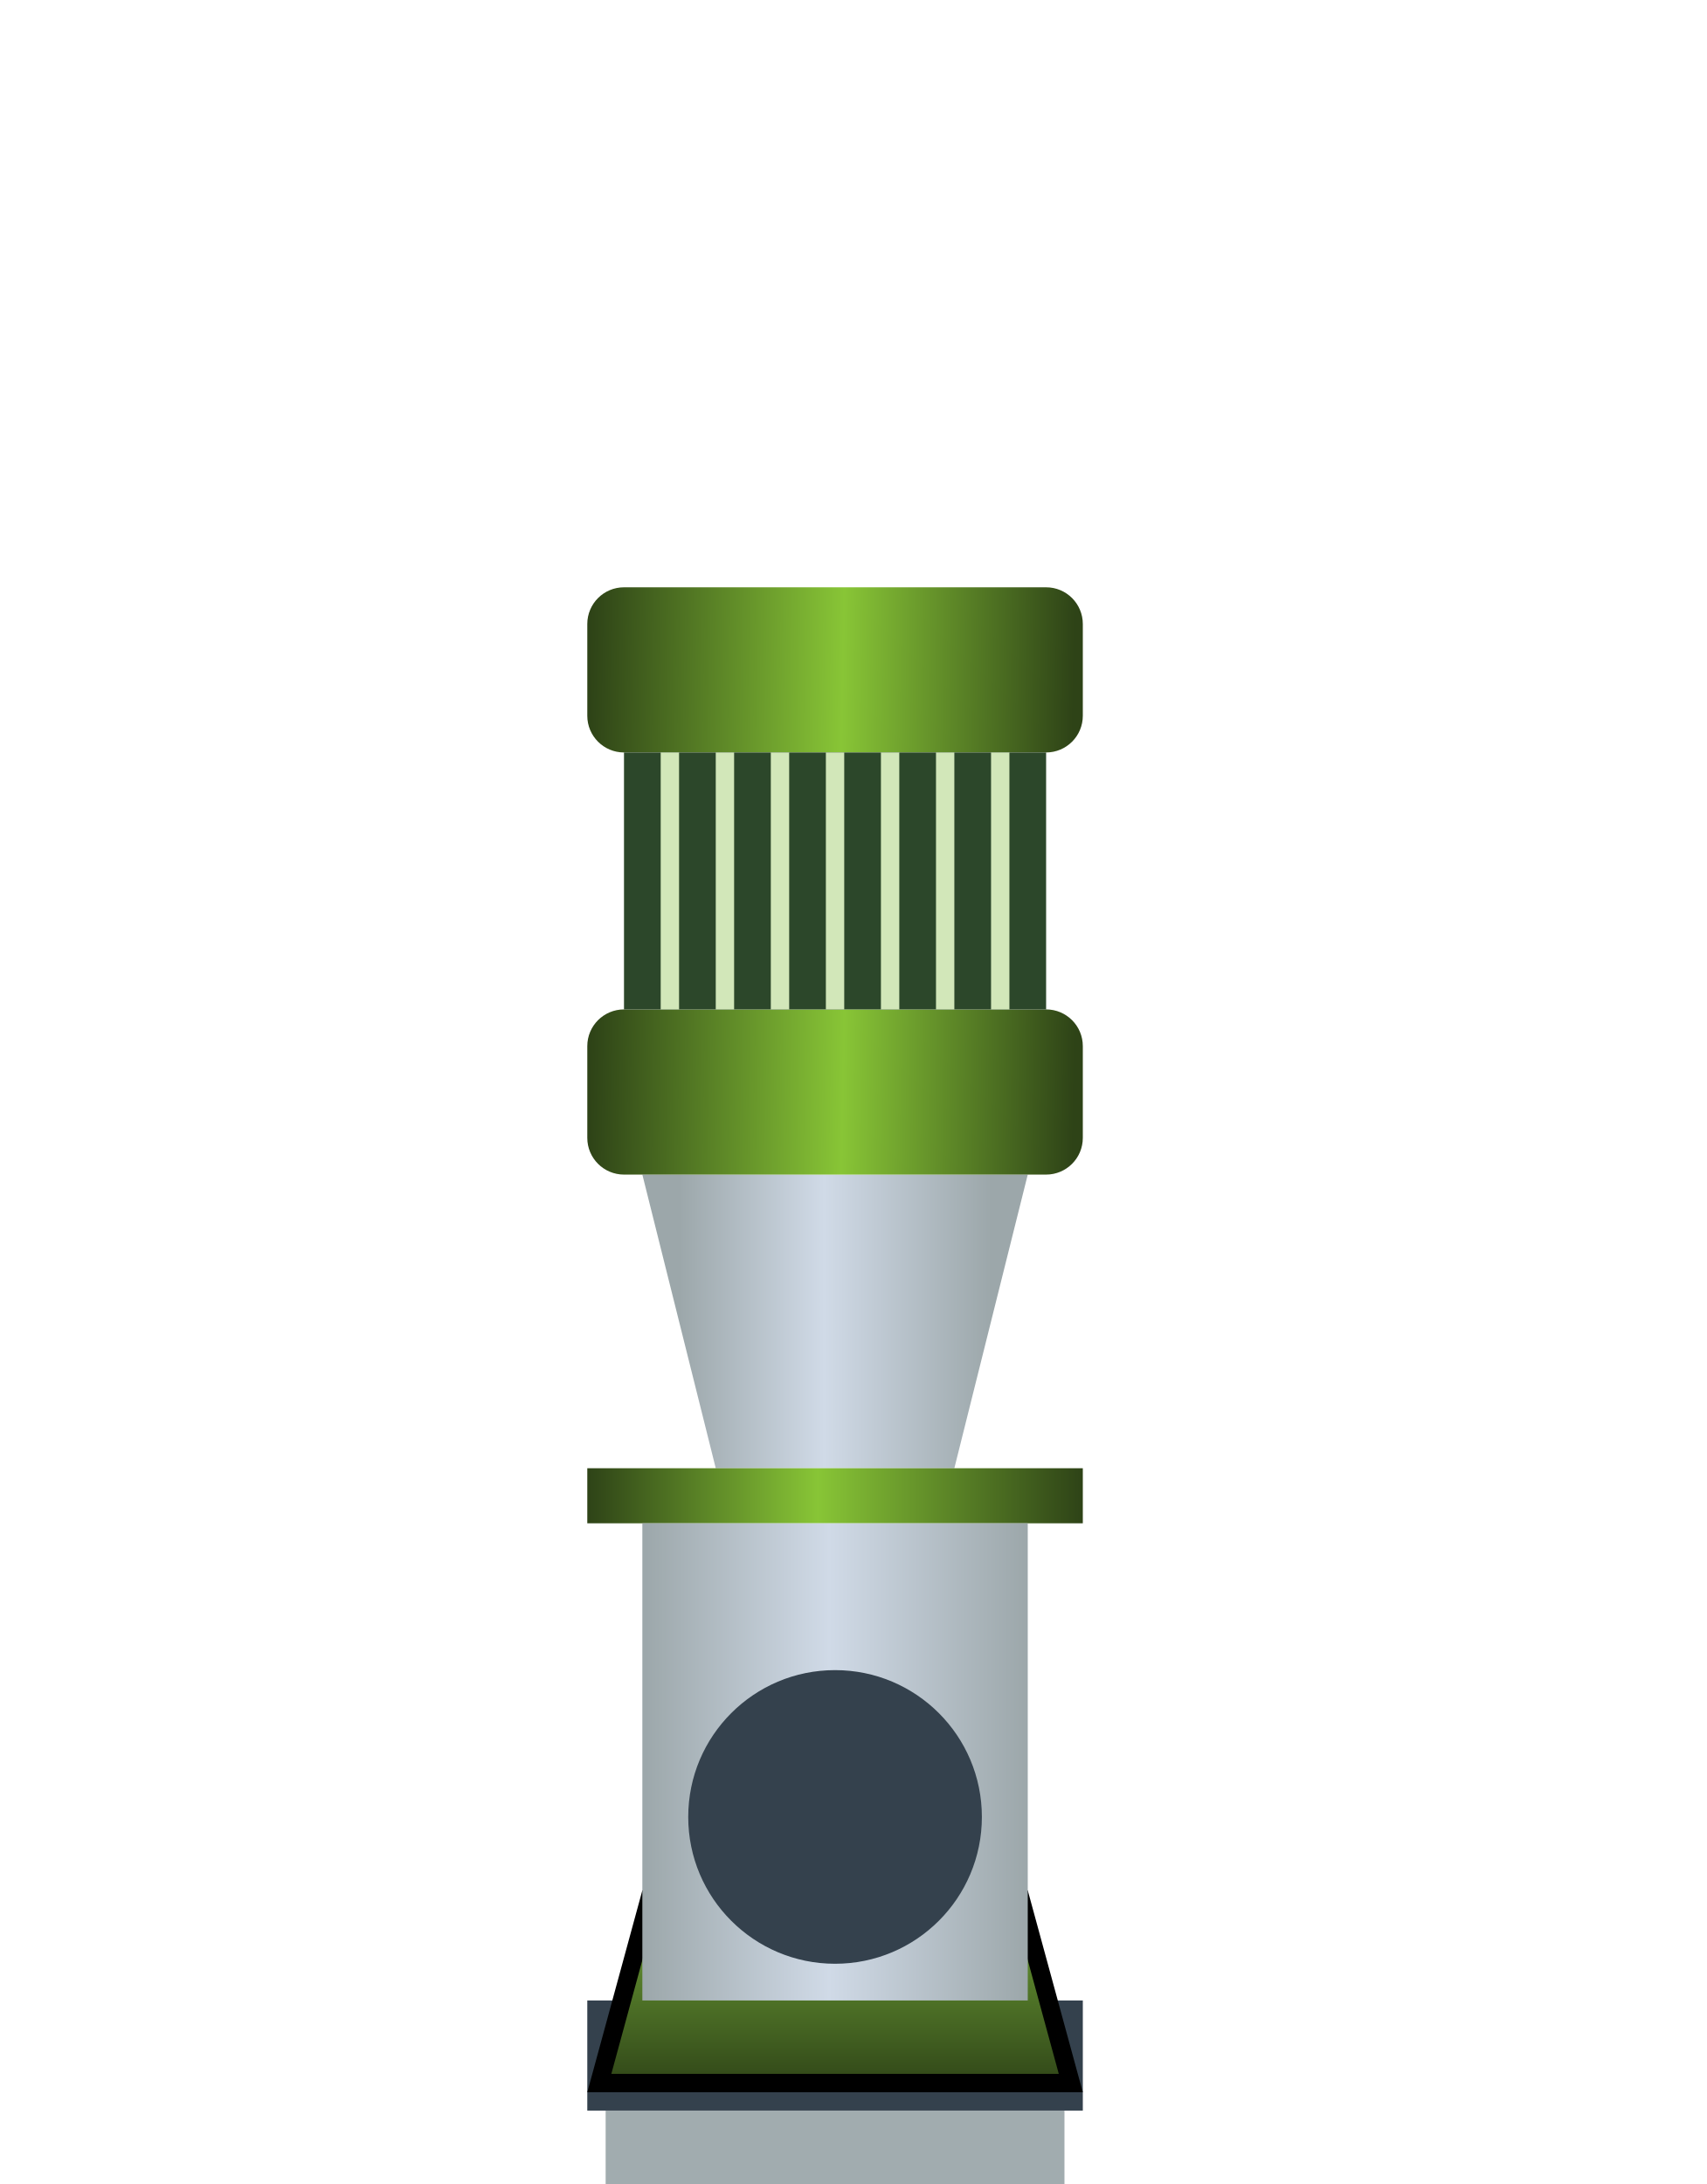
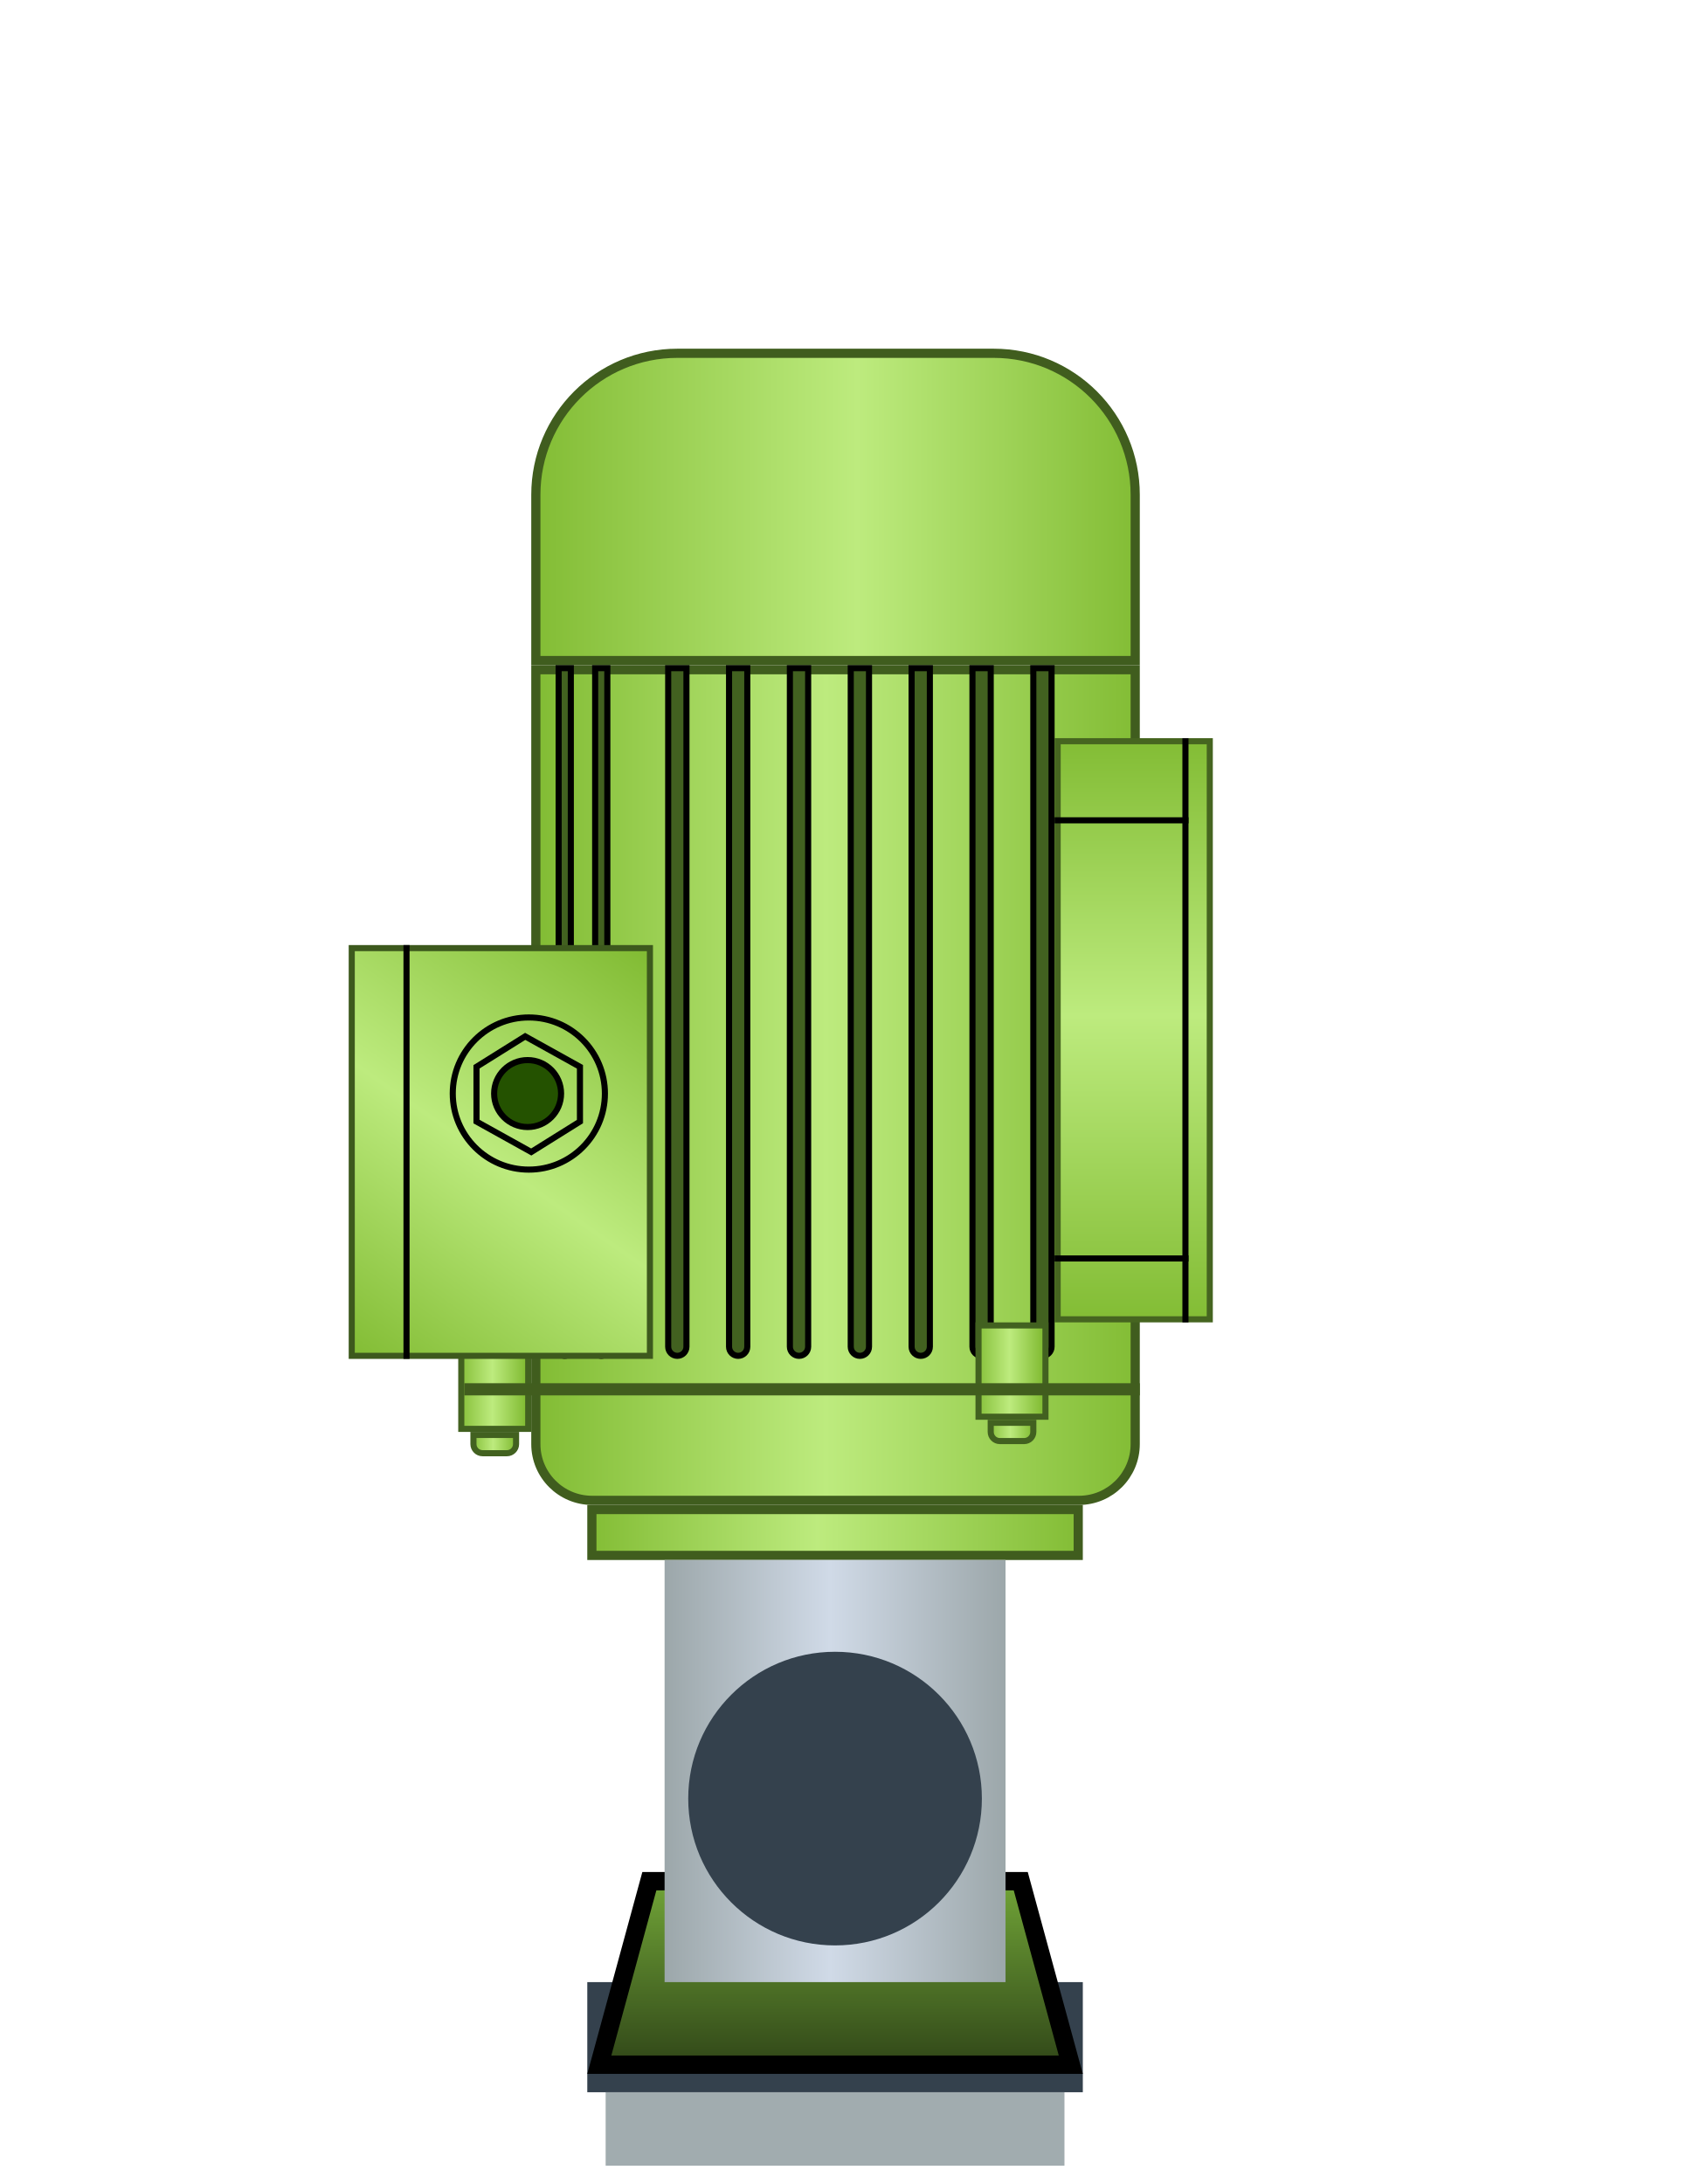
<svg xmlns="http://www.w3.org/2000/svg" width="93" height="119" viewBox="0 0 93 119" fill="none">
-   <path d="M39 80L35 64H56L52 80H39Z" fill="url(#paint0_linear_5551_2398)" />
-   <rect x="32" y="32" width="27" height="9" rx="2" fill="url(#paint1_linear_5551_2398)" />
-   <rect x="32" y="55" width="27" height="9" rx="2" fill="url(#paint2_linear_5551_2398)" />
-   <rect x="34" y="41" width="23" height="14" fill="#2C472A" />
-   <line x1="36.5" y1="41" x2="36.5" y2="55" stroke="#D2E7B9" />
-   <line x1="39.5" y1="41" x2="39.5" y2="55" stroke="#D2E7B9" />
-   <line x1="42.5" y1="41" x2="42.5" y2="55" stroke="#D2E7B9" />
-   <line x1="45.5" y1="41" x2="45.5" y2="55" stroke="#D2E7B9" />
-   <line x1="48.5" y1="41" x2="48.5" y2="55" stroke="#D2E7B9" />
-   <line x1="51.5" y1="41" x2="51.5" y2="55" stroke="#D2E7B9" />
-   <line x1="54.5" y1="41" x2="54.5" y2="55" stroke="#D2E7B9" />
-   <rect x="32" y="80" width="27" height="3" fill="url(#paint3_linear_5551_2398)" />
-   <rect x="32" y="109" width="27" height="6" fill="#34414D" />
-   <rect x="33" y="115" width="25" height="4" fill="#A1ACAF" />
-   <path d="M58.345 113.5H32.655L35.382 103.5H55.618L58.345 113.5Z" fill="url(#paint4_linear_5551_2398)" stroke="black" />
-   <rect x="35" y="83" width="21" height="26" fill="url(#paint5_linear_5551_2398)" />
-   <circle cx="45.5" cy="99" r="8" fill="#34414D" />
+   <rect x="32.25" y="82.25" width="26.5" height="2.5" fill="url(#paint0_linear_5654_936)" stroke="#405D1E" stroke-width="0.5" />
+   <rect x="32" y="108" width="27" height="6" fill="#34414D" />
+   <rect x="33" y="114" width="25" height="4" fill="#A1ACAF" />
+   <path d="M55.618 102.5L58.345 112.5H32.655L35.382 102.5H55.618Z" fill="url(#paint1_linear_5654_936)" stroke="black" />
+   <rect x="36.212" y="85" width="18.577" height="23" fill="url(#paint2_linear_5654_936)" />
+   <circle cx="45.5" cy="98" r="8" fill="#34414D" />
+   <path d="M36.905 19.25H54.147C58.404 19.25 61.855 22.701 61.855 26.958V35.992H29.197V26.958C29.197 22.701 32.648 19.25 36.905 19.25Z" fill="url(#paint3_linear_5654_936)" stroke="#405D1E" stroke-width="0.5" />
+   <path d="M29.197 36.492H61.855V78.684C61.855 80.377 60.483 81.75 58.789 81.75H32.263C30.57 81.75 29.197 80.377 29.197 78.684V36.492Z" fill="url(#paint4_linear_5654_936)" stroke="#405D1E" stroke-width="0.5" />
+   <path d="M36.408 36.408H37.403V73.379C37.403 73.654 37.18 73.876 36.905 73.876C36.631 73.876 36.408 73.654 36.408 73.379V36.408Z" fill="#426120" stroke="black" stroke-width="0.332" />
+   <path d="M32.429 36.408H33.092V73.545C33.092 73.728 32.944 73.876 32.761 73.876C32.577 73.876 32.429 73.728 32.429 73.545V36.408Z" fill="#426120" stroke="black" stroke-width="0.332" />
+   <path d="M30.439 36.408H31.103V73.545C31.103 73.728 30.954 73.876 30.771 73.876C30.588 73.876 30.439 73.728 30.439 73.545V36.408Z" fill="#426120" stroke="black" stroke-width="0.332" />
+   <path d="M39.724 36.408H40.718V73.379C40.718 73.654 40.496 73.876 40.221 73.876C39.946 73.876 39.724 73.654 39.724 73.379V36.408Z" fill="#426120" stroke="black" stroke-width="0.332" />
+   <path d="M43.039 36.408H44.034V73.379C44.034 73.654 43.812 73.876 43.537 73.876C43.262 73.876 43.039 73.654 43.039 73.379V36.408Z" fill="#426120" stroke="black" stroke-width="0.332" />
+   <path d="M46.355 36.408H47.35V73.379C47.35 73.654 47.127 73.876 46.853 73.876C46.578 73.876 46.355 73.654 46.355 73.379V36.408Z" fill="#426120" stroke="black" stroke-width="0.332" />
+   <path d="M49.671 36.408H50.666V73.379C50.666 73.654 50.443 73.876 50.168 73.876C49.894 73.876 49.671 73.654 49.671 73.379V36.408Z" fill="#426120" stroke="black" stroke-width="0.332" />
+   <path d="M52.987 36.408H53.982V73.379C53.982 73.654 53.759 73.876 53.484 73.876C53.209 73.876 52.987 73.654 52.987 73.379V36.408Z" fill="#426120" stroke="black" stroke-width="0.332" />
+   <path d="M56.303 36.408H57.297V73.379C57.297 73.654 57.075 73.876 56.8 73.876C56.525 73.876 56.303 73.654 56.303 73.379V36.408Z" fill="#426120" stroke="black" stroke-width="0.332" />
+   <rect x="53.318" y="72.219" width="3.647" height="4.974" fill="url(#paint5_linear_5654_936)" stroke="#426120" stroke-width="0.332" />
+   <path d="M53.982 77.525H56.303V78.022C56.303 78.297 56.08 78.52 55.805 78.52H54.479C54.204 78.52 53.982 78.297 53.982 78.022V77.525Z" fill="url(#paint6_linear_5654_936)" stroke="#426120" stroke-width="0.332" />
+   <rect x="25.134" y="72.881" width="3.647" height="4.974" fill="url(#paint7_linear_5654_936)" stroke="#426120" stroke-width="0.332" />
+   <path d="M25.797 78.187H28.119V78.685C28.119 78.959 27.896 79.182 27.621 79.182H26.295C26.02 79.182 25.797 78.959 25.797 78.685V78.187Z" fill="url(#paint8_linear_5654_936)" stroke="#426120" stroke-width="0.332" />
+   <rect x="19.166" y="51.66" width="16.247" height="22.216" fill="url(#paint9_linear_5654_936)" stroke="#3D591D" stroke-width="0.332" />
+   <path d="M28.616 56.469L25.963 58.127V61.111L28.947 62.769L31.6 61.111V58.127L28.616 56.469Z" stroke="black" stroke-width="0.332" />
+   <circle cx="28.748" cy="59.585" r="1.824" fill="#245200" stroke="black" stroke-width="0.332" />
+   <circle cx="28.815" cy="59.584" r="4.145" stroke="black" stroke-width="0.332" />
+   <line x1="22.15" y1="74.041" x2="22.15" y2="51.494" stroke="black" stroke-width="0.332" />
+   <rect x="57.629" y="40.386" width="8.289" height="31.5" fill="url(#paint10_linear_5654_936)" stroke="#466520" stroke-width="0.332" />
+   <line x1="64.592" y1="72.053" x2="64.592" y2="40.221" stroke="black" stroke-width="0.332" />
+   <line x1="57.463" y1="44.697" x2="64.758" y2="44.697" stroke="black" stroke-width="0.332" />
+   <line x1="57.463" y1="68.57" x2="64.758" y2="68.57" stroke="black" stroke-width="0.332" />
+   <path d="M25.3 75.699L62.105 75.699" stroke="#415D1E" stroke-width="0.663" />
  <defs>
-     <linearGradient id="paint0_linear_5551_2398" x1="37" y1="72" x2="54" y2="72" gradientUnits="userSpaceOnUse">
-       <stop stop-color="#9CA7AA" />
-       <stop offset="0.465" stop-color="#D0DAE7" />
-       <stop offset="1" stop-color="#9CA7AA" />
+     <linearGradient id="paint0_linear_5654_936" x1="32" y1="83.5" x2="59" y2="83.5" gradientUnits="userSpaceOnUse">
+       <stop stop-color="#82BC34" />
+       <stop offset="0.465" stop-color="#BDEB7E" />
+       <stop offset="1" stop-color="#82BC34" />
    </linearGradient>
-     <linearGradient id="paint1_linear_5551_2398" x1="32" y1="37" x2="58.5" y2="37.5" gradientUnits="userSpaceOnUse">
-       <stop offset="0.005" stop-color="#2E4317" />
-       <stop offset="0.525" stop-color="#88C536" />
-       <stop offset="1" stop-color="#2E4317" />
-     </linearGradient>
-     <linearGradient id="paint2_linear_5551_2398" x1="32" y1="60" x2="58.5" y2="60.5" gradientUnits="userSpaceOnUse">
-       <stop offset="0.005" stop-color="#2E4317" />
-       <stop offset="0.525" stop-color="#88C536" />
-       <stop offset="1" stop-color="#2E4317" />
-     </linearGradient>
-     <linearGradient id="paint3_linear_5551_2398" x1="32" y1="81.5" x2="59" y2="81.5" gradientUnits="userSpaceOnUse">
-       <stop stop-color="#2E4317" />
-       <stop offset="0.465" stop-color="#88C536" />
-       <stop offset="1" stop-color="#2E4317" />
-     </linearGradient>
-     <linearGradient id="paint4_linear_5551_2398" x1="45.5" y1="103" x2="45.5" y2="114" gradientUnits="userSpaceOnUse">
+     <linearGradient id="paint1_linear_5654_936" x1="45.5" y1="102" x2="45.5" y2="113" gradientUnits="userSpaceOnUse">
      <stop stop-color="#74A939" />
      <stop offset="1" stop-color="#2E4317" />
    </linearGradient>
-     <linearGradient id="paint5_linear_5551_2398" x1="35" y1="95.381" x2="56" y2="95.381" gradientUnits="userSpaceOnUse">
+     <linearGradient id="paint2_linear_5654_936" x1="36.212" y1="95.952" x2="54.788" y2="95.952" gradientUnits="userSpaceOnUse">
      <stop stop-color="#9CA7AA" />
      <stop offset="0.485" stop-color="#D0DAE7" />
      <stop offset="1" stop-color="#9CA7AA" />
    </linearGradient>
+     <linearGradient id="paint3_linear_5654_936" x1="62.105" y1="27.621" x2="28.947" y2="27.621" gradientUnits="userSpaceOnUse">
+       <stop stop-color="#82BC34" />
+       <stop offset="0.464" stop-color="#BDEB7E" />
+       <stop offset="1" stop-color="#82BC34" />
+     </linearGradient>
+     <linearGradient id="paint4_linear_5654_936" x1="29.279" y1="59.121" x2="62.105" y2="59.121" gradientUnits="userSpaceOnUse">
+       <stop stop-color="#82BC34" />
+       <stop offset="0.479" stop-color="#BDEB7E" />
+       <stop offset="1" stop-color="#82BC34" />
+     </linearGradient>
+     <linearGradient id="paint5_linear_5654_936" x1="56.8" y1="74.175" x2="53.153" y2="74.175" gradientUnits="userSpaceOnUse">
+       <stop stop-color="#82BC34" />
+       <stop offset="0.49" stop-color="#BDEB7E" />
+       <stop offset="1" stop-color="#82BC34" />
+     </linearGradient>
+     <linearGradient id="paint6_linear_5654_936" x1="56.247" y1="77.89" x2="53.816" y2="77.89" gradientUnits="userSpaceOnUse">
+       <stop stop-color="#82BC34" />
+       <stop offset="0.49" stop-color="#BDEB7E" />
+       <stop offset="1" stop-color="#82BC34" />
+     </linearGradient>
+     <linearGradient id="paint7_linear_5654_936" x1="28.616" y1="74.837" x2="24.968" y2="74.837" gradientUnits="userSpaceOnUse">
+       <stop stop-color="#82BC34" />
+       <stop offset="0.49" stop-color="#BDEB7E" />
+       <stop offset="1" stop-color="#82BC34" />
+     </linearGradient>
+     <linearGradient id="paint8_linear_5654_936" x1="28.063" y1="78.552" x2="25.632" y2="78.552" gradientUnits="userSpaceOnUse">
+       <stop stop-color="#82BC34" />
+       <stop offset="0.49" stop-color="#BDEB7E" />
+       <stop offset="1" stop-color="#82BC34" />
+     </linearGradient>
+     <linearGradient id="paint9_linear_5654_936" x1="34.916" y1="51.826" x2="19.332" y2="74.041" gradientUnits="userSpaceOnUse">
+       <stop stop-color="#82BC34" />
+       <stop offset="0.515" stop-color="#BDEB7E" />
+       <stop offset="1" stop-color="#82BC34" />
+     </linearGradient>
+     <linearGradient id="paint10_linear_5654_936" x1="61.774" y1="40.221" x2="61.774" y2="72.052" gradientUnits="userSpaceOnUse">
+       <stop stop-color="#82BC34" />
+       <stop offset="0.475" stop-color="#BDEB7E" />
+       <stop offset="1" stop-color="#82BC34" />
+     </linearGradient>
  </defs>
</svg>
